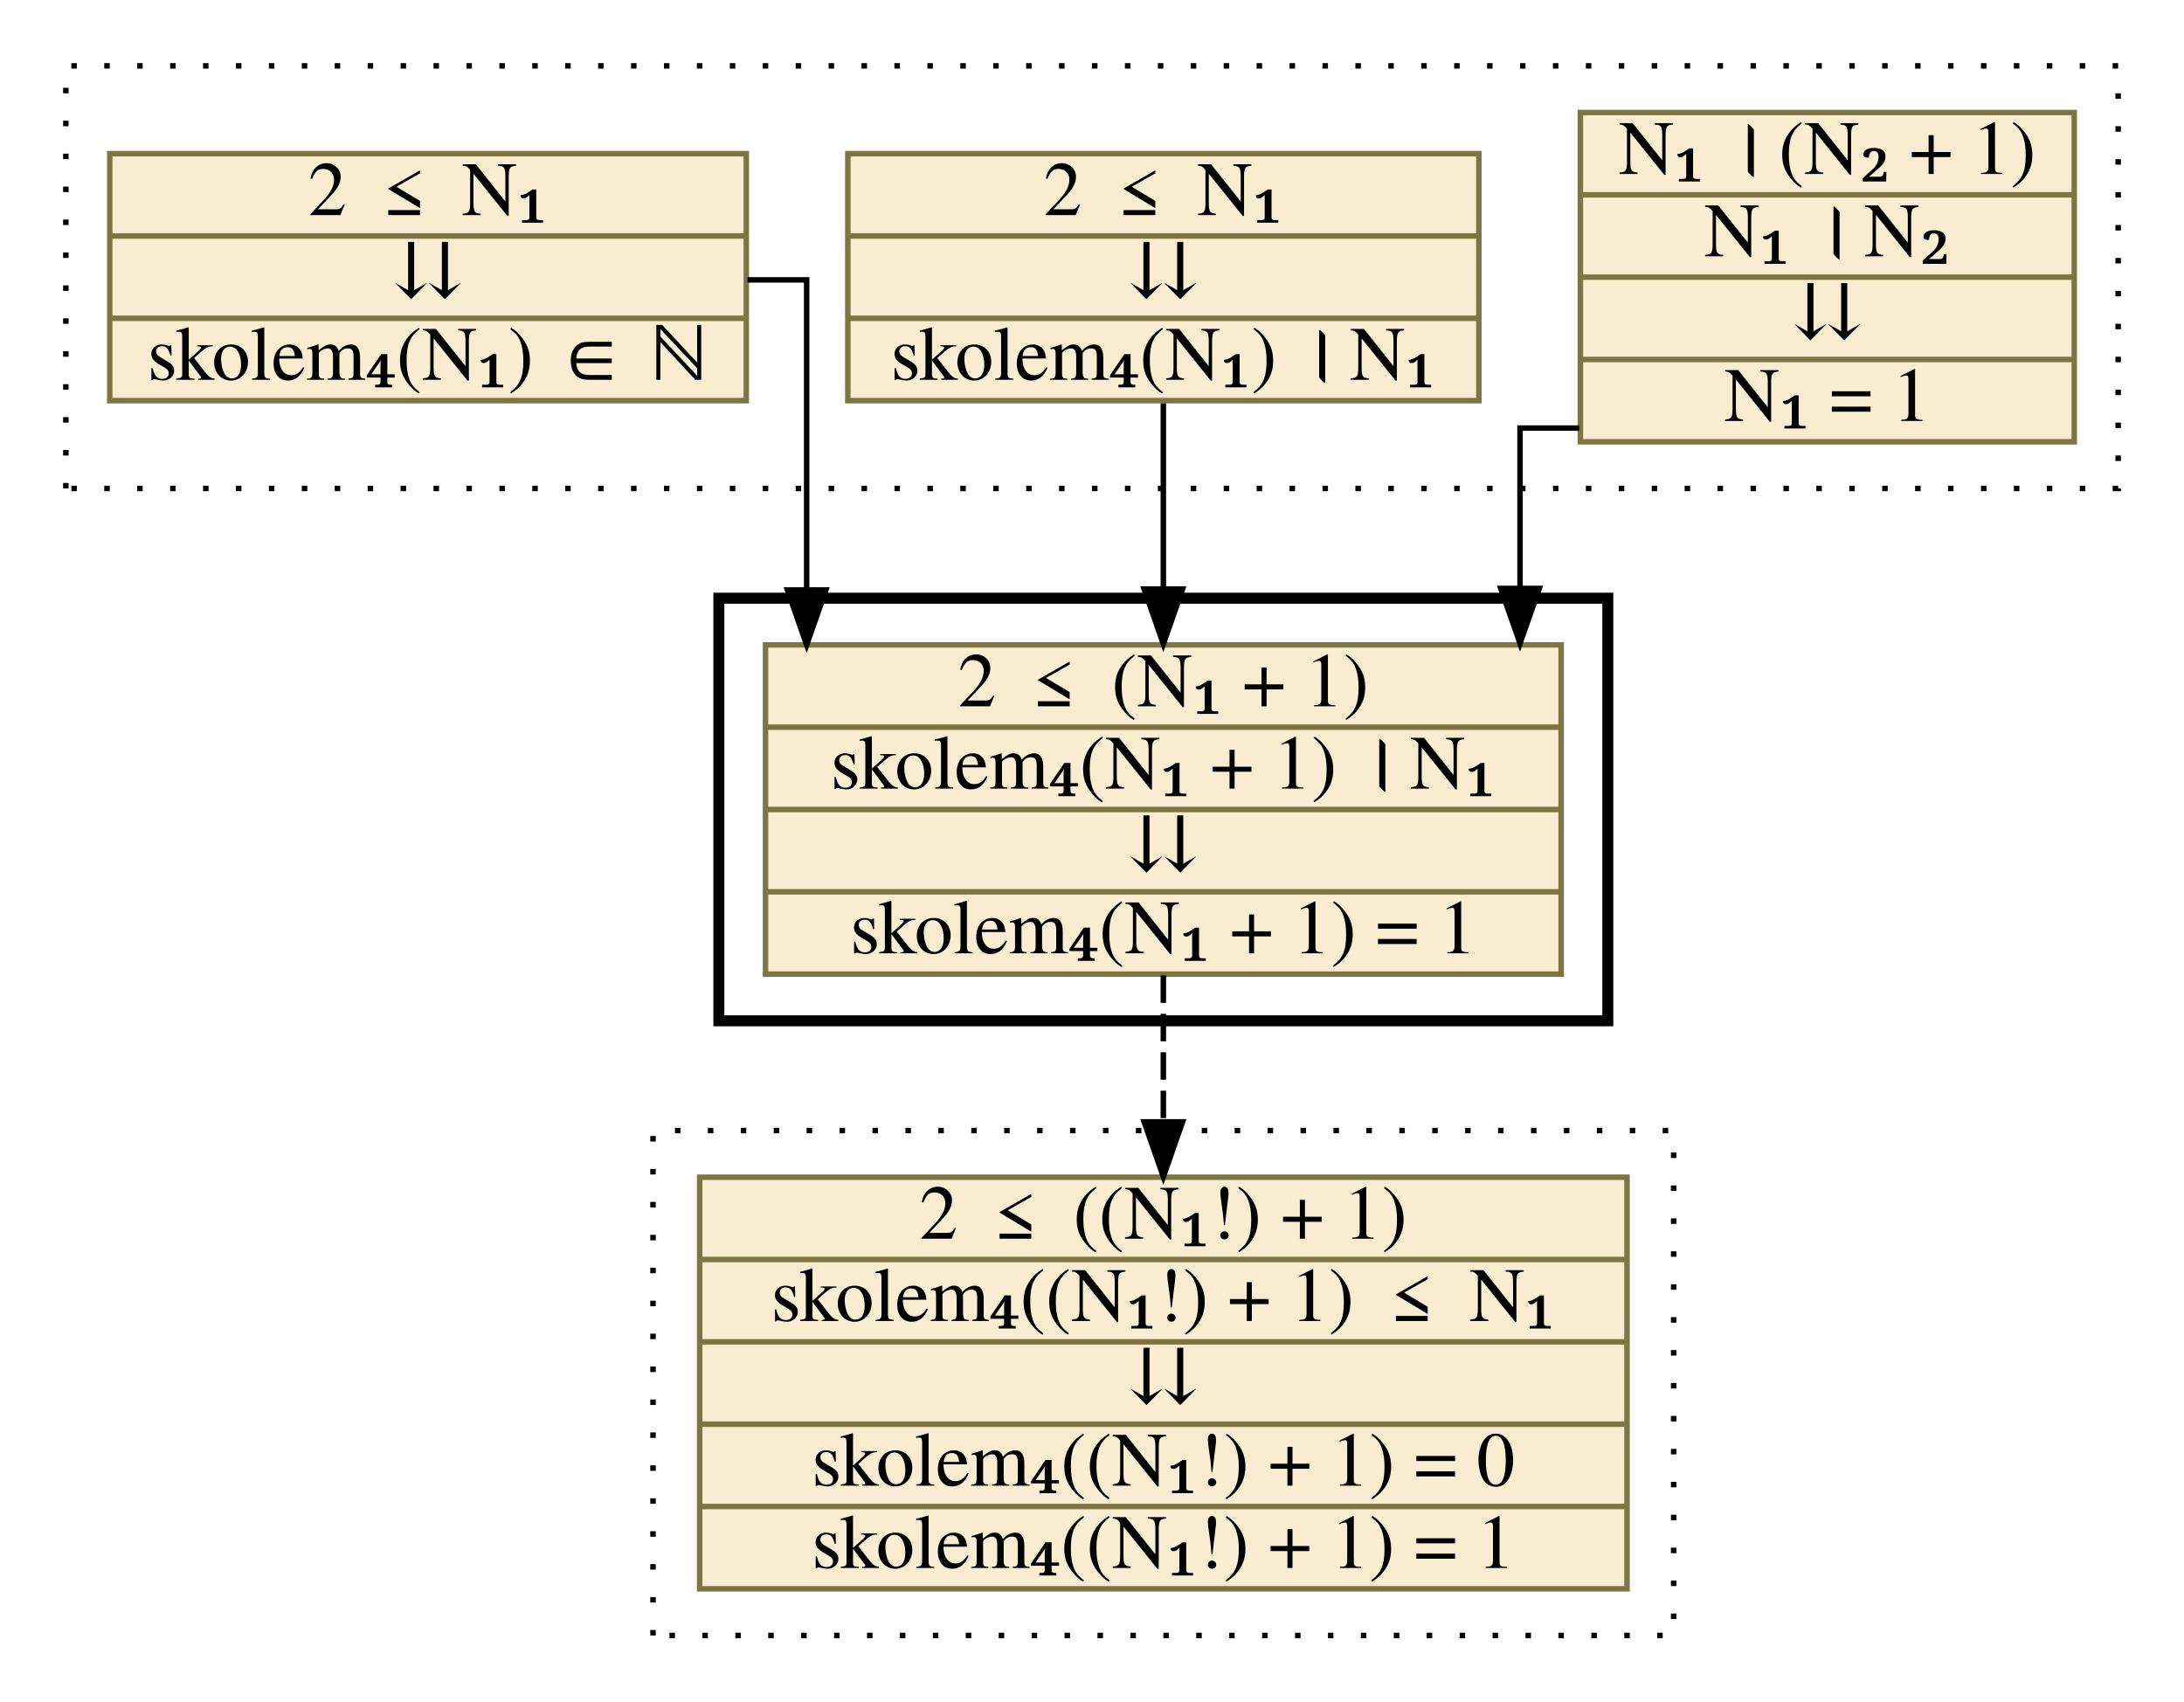
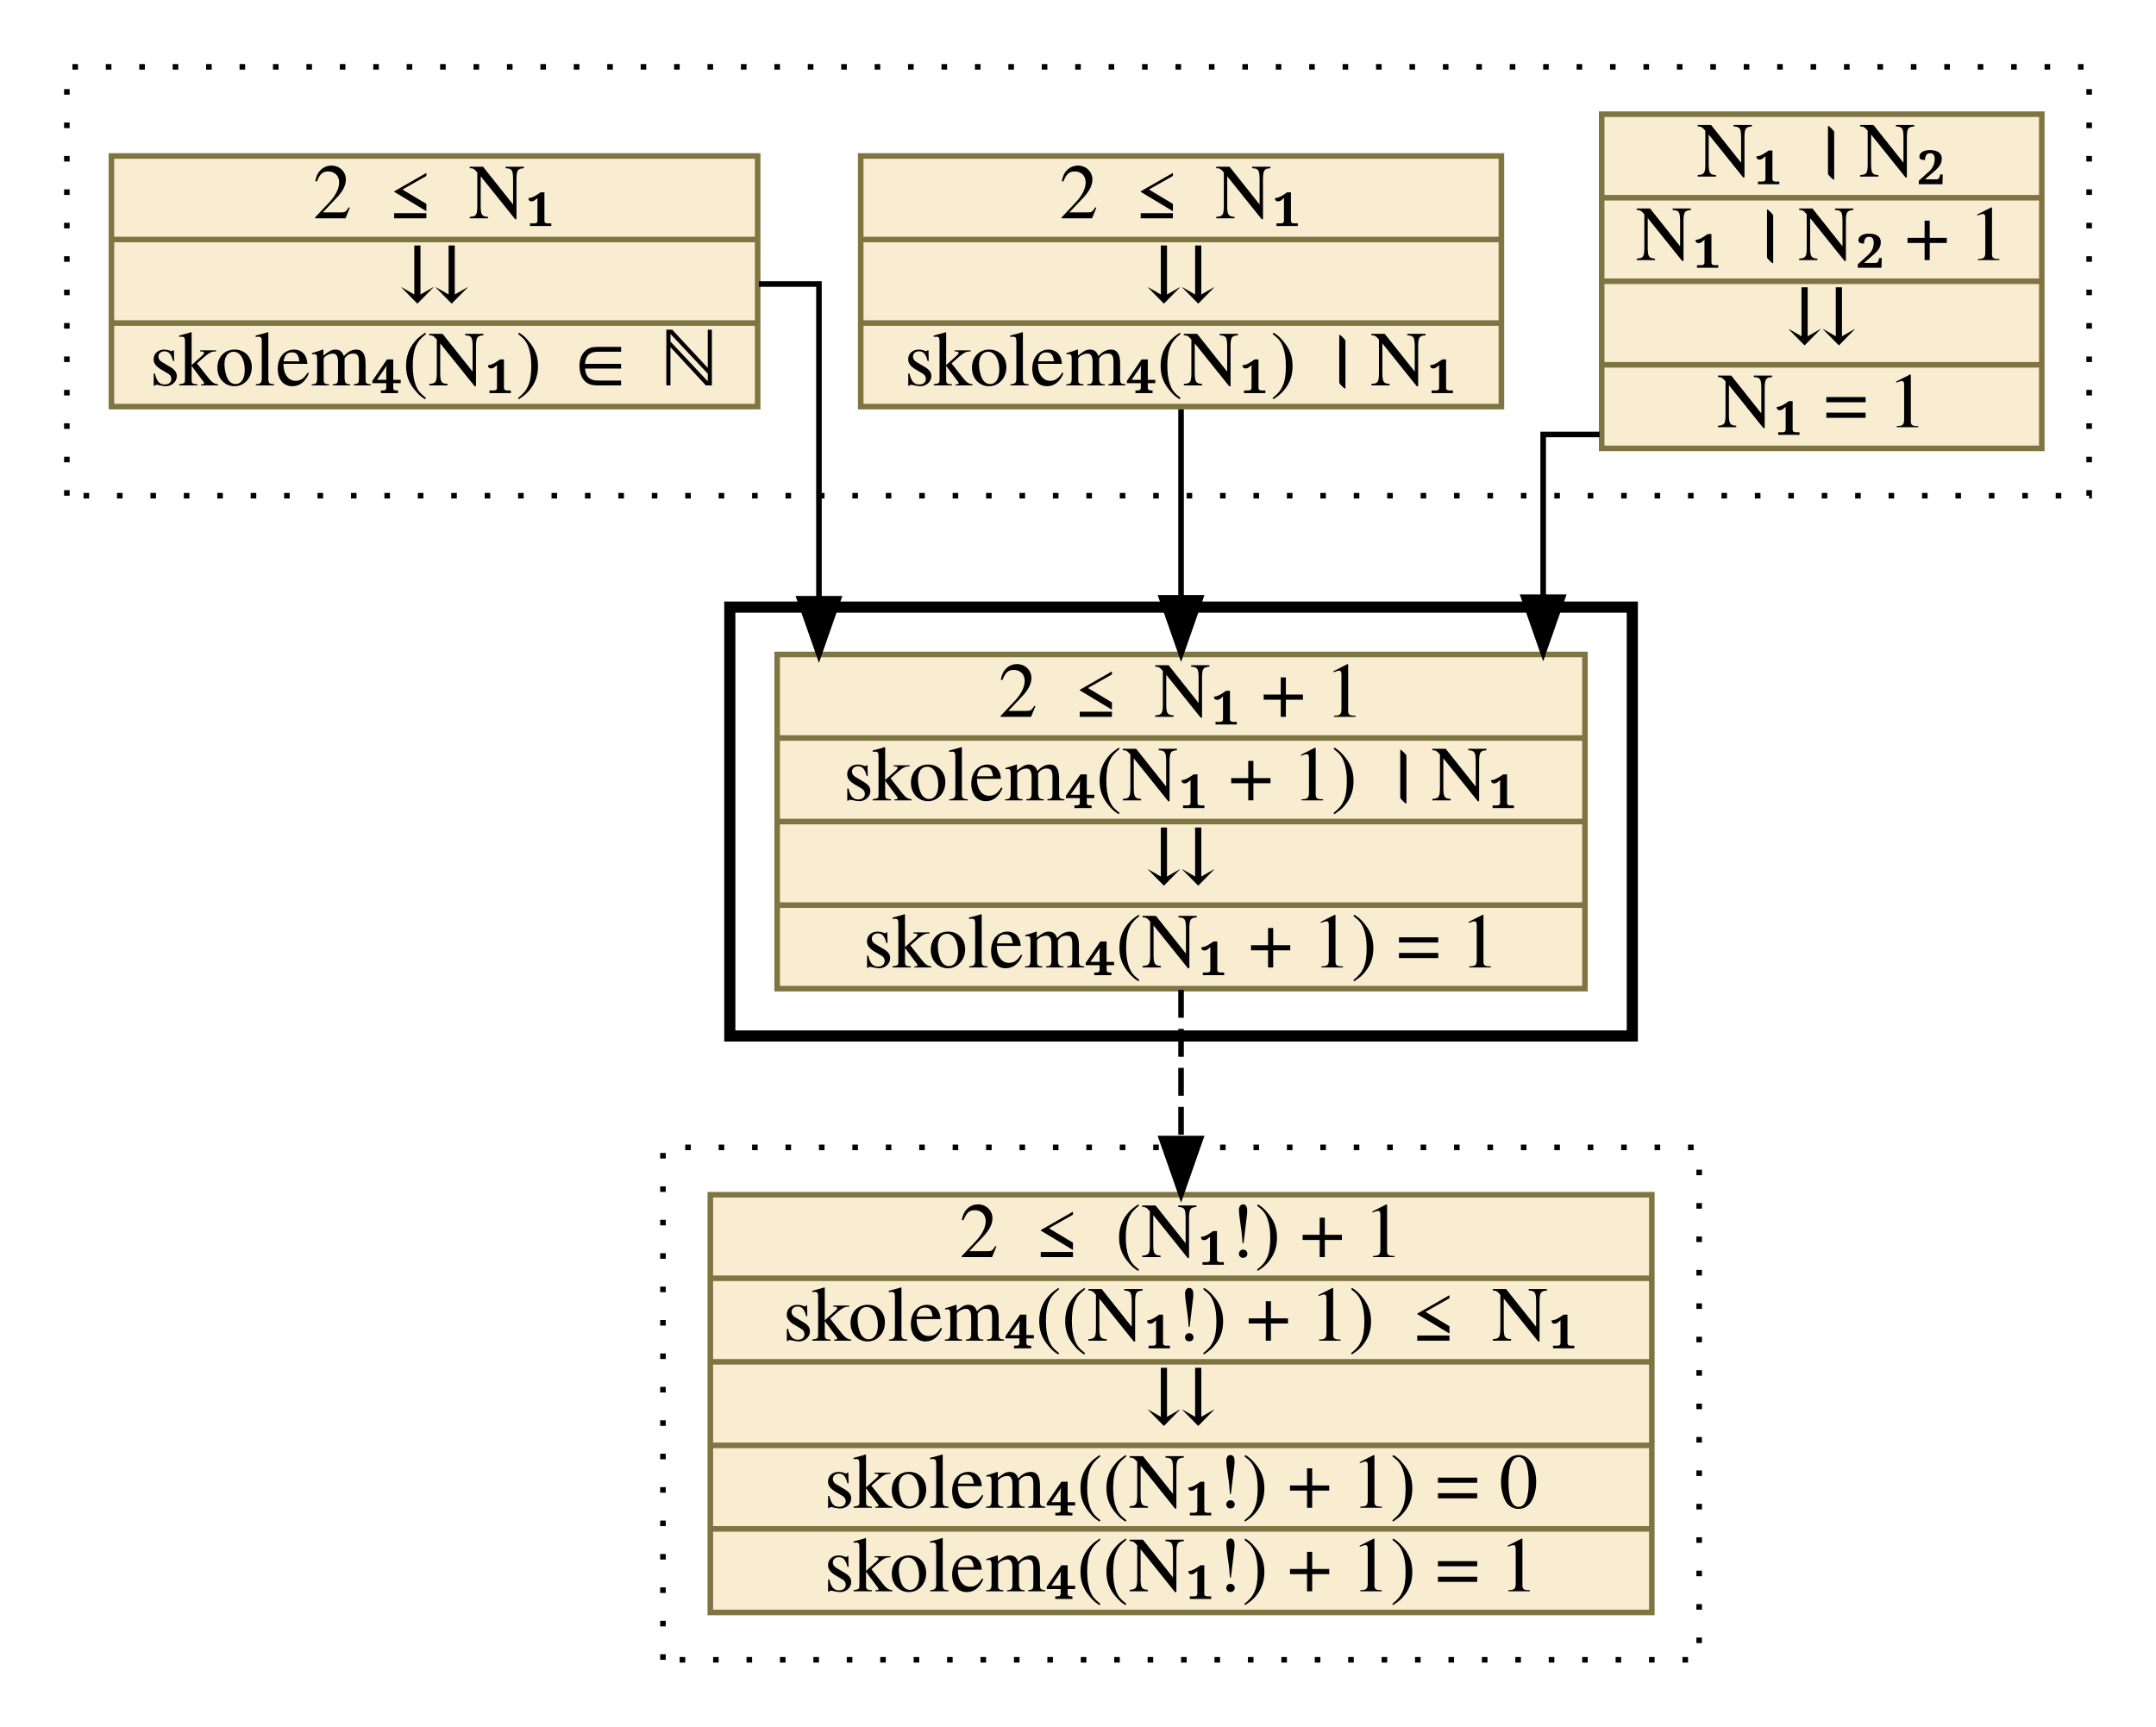
- <svg xmlns="http://www.w3.org/2000/svg" xmlns:xlink="http://www.w3.org/1999/xlink" width="398pt" height="310pt" viewBox="0.00 0.00 398.00 310.00">
+ <svg xmlns="http://www.w3.org/2000/svg" xmlns:xlink="http://www.w3.org/1999/xlink" width="387pt" height="310pt" viewBox="0.00 0.00 387.00 310.00">
  <g id="graph0" class="graph" transform="scale(1 1) rotate(0) translate(4 306)">
    <g id="clust1" class="cluster">
-       <polygon fill="transparent" stroke="black" stroke-dasharray="1,5" points="8,-217 8,-294 382,-294 382,-217 8,-217" />
+       <polygon fill="transparent" stroke="black" stroke-dasharray="1,5" points="8,-217 8,-294 371,-294 371,-217 8,-217" />
    </g>
    <g id="clust2" class="cluster">
      <polygon fill="transparent" stroke="black" stroke-width="2" points="127,-120 127,-197 289,-197 289,-120 127,-120" />
    </g>
    <g id="clust3" class="cluster">
      <polygon fill="transparent" stroke="black" stroke-dasharray="1,5" points="115,-8 115,-100 301,-100 301,-8 115,-8" />
    </g>
    <g id="node1" class="node">
      <g id="a_node1">
-         <a xlink:href="c_0_41.html" xlink:title="{N₁ । (N₂ + 1)|N₁ । N₂|⇊|N₁ = 1}" target="_parent">
-           <polygon fill="#f8edd1" stroke="#7f7542" points="284,-225.5 284,-285.5 374,-285.5 374,-225.5 284,-225.5" />
-           <text text-anchor="middle" x="329" y="-274.3" font-family="Times,serif" font-size="14.00">N₁ । (N₂ + 1)</text>
-           <polyline fill="none" stroke="#7f7542" points="284,-270.5 374,-270.5 " />
-           <text text-anchor="middle" x="329" y="-259.3" font-family="Times,serif" font-size="14.00">N₁ । N₂</text>
-           <polyline fill="none" stroke="#7f7542" points="284,-255.5 374,-255.5 " />
-           <text text-anchor="middle" x="329" y="-244.3" font-family="Times,serif" font-size="14.00">⇊</text>
-           <polyline fill="none" stroke="#7f7542" points="284,-240.5 374,-240.5 " />
-           <text text-anchor="middle" x="329" y="-229.3" font-family="Times,serif" font-size="14.00">N₁ = 1</text>
+         <a xlink:href="c_0_41.html" xlink:title="{N₁ । N₂|N₁ । N₂ + 1|⇊|N₁ = 1}" target="_parent">
+           <polygon fill="#f8edd1" stroke="#7f7542" points="283.5,-225.5 283.5,-285.5 362.5,-285.5 362.5,-225.5 283.5,-225.5" />
+           <text text-anchor="middle" x="323" y="-274.3" font-family="Times,serif" font-size="14.00">N₁ । N₂</text>
+           <polyline fill="none" stroke="#7f7542" points="283.5,-270.5 362.5,-270.5 " />
+           <text text-anchor="middle" x="323" y="-259.3" font-family="Times,serif" font-size="14.00">N₁ । N₂ + 1</text>
+           <polyline fill="none" stroke="#7f7542" points="283.5,-255.5 362.5,-255.5 " />
+           <text text-anchor="middle" x="323" y="-244.3" font-family="Times,serif" font-size="14.00">⇊</text>
+           <polyline fill="none" stroke="#7f7542" points="283.5,-240.5 362.5,-240.5 " />
+           <text text-anchor="middle" x="323" y="-229.3" font-family="Times,serif" font-size="14.00">N₁ = 1</text>
        </a>
      </g>
    </g>
    <g id="node4" class="node">
      <g id="a_node4">
-         <a xlink:href="c_0_74.html" xlink:title="{2 ≤ (N₁ + 1)|skolem₄(N₁ + 1) । N₁|⇊|skolem₄(N₁ + 1) = 1}" target="_parent">
+         <a xlink:href="c_0_74.html" xlink:title="{2 ≤ N₁ + 1|skolem₄(N₁ + 1) । N₁|⇊|skolem₄(N₁ + 1) = 1}" target="_parent">
          <polygon fill="#f8edd1" stroke="#7f7542" points="135.5,-128.5 135.5,-188.5 280.5,-188.5 280.5,-128.5 135.5,-128.5" />
-           <text text-anchor="middle" x="208" y="-177.3" font-family="Times,serif" font-size="14.00">2 ≤ (N₁ + 1)</text>
+           <text text-anchor="middle" x="208" y="-177.3" font-family="Times,serif" font-size="14.00">2 ≤ N₁ + 1</text>
          <polyline fill="none" stroke="#7f7542" points="135.5,-173.5 280.5,-173.5 " />
          <text text-anchor="middle" x="208" y="-162.3" font-family="Times,serif" font-size="14.00">skolem₄(N₁ + 1) । N₁</text>
          <polyline fill="none" stroke="#7f7542" points="135.5,-158.5 280.5,-158.5 " />
          <text text-anchor="middle" x="208" y="-147.3" font-family="Times,serif" font-size="14.00">⇊</text>
          <polyline fill="none" stroke="#7f7542" points="135.5,-143.5 280.5,-143.5 " />
          <text text-anchor="middle" x="208" y="-132.3" font-family="Times,serif" font-size="14.00">skolem₄(N₁ + 1) = 1</text>
        </a>
      </g>
    </g>
    <g id="edge1" class="edge">
-       <path fill="none" stroke="black" d="M283.8,-228C277.43,-228 273,-228 273,-228 273,-228 273,-198.78 273,-198.78" />
+       <path fill="none" stroke="black" d="M283.12,-228C277.18,-228 273,-228 273,-228 273,-228 273,-198.78 273,-198.78" />
      <polygon fill="black" stroke="black" points="276.5,-198.78 273,-188.78 269.5,-198.78 276.5,-198.78" />
    </g>
    <g id="node2" class="node">
      <g id="a_node2">
        <a xlink:href="c_0_53.html" xlink:title="{2 ≤ N₁|⇊|skolem₄(N₁) । N₁}" target="_parent">
          <polygon fill="#f8edd1" stroke="#7f7542" points="150.5,-233 150.5,-278 265.5,-278 265.5,-233 150.5,-233" />
          <text text-anchor="middle" x="208" y="-266.8" font-family="Times,serif" font-size="14.00">2 ≤ N₁</text>
          <polyline fill="none" stroke="#7f7542" points="150.5,-263 265.5,-263 " />
          <text text-anchor="middle" x="208" y="-251.8" font-family="Times,serif" font-size="14.00">⇊</text>
          <polyline fill="none" stroke="#7f7542" points="150.5,-248 265.5,-248 " />
          <text text-anchor="middle" x="208" y="-236.8" font-family="Times,serif" font-size="14.00">skolem₄(N₁) । N₁</text>
        </a>
      </g>
    </g>
    <g id="edge2" class="edge">
      <path fill="none" stroke="black" d="M208,-232.51C208,-232.51 208,-198.67 208,-198.67" />
      <polygon fill="black" stroke="black" points="211.5,-198.67 208,-188.67 204.5,-198.67 211.5,-198.67" />
    </g>
    <g id="node3" class="node">
      <g id="a_node3">
        <a xlink:href="c_0_55.html" xlink:title="{2 ≤ N₁|⇊|skolem₄(N₁) ∈ ℕ}" target="_parent">
          <polygon fill="#f8edd1" stroke="#7f7542" points="16,-233 16,-278 132,-278 132,-233 16,-233" />
          <text text-anchor="middle" x="74" y="-266.8" font-family="Times,serif" font-size="14.00">2 ≤ N₁</text>
          <polyline fill="none" stroke="#7f7542" points="16,-263 132,-263 " />
          <text text-anchor="middle" x="74" y="-251.8" font-family="Times,serif" font-size="14.00">⇊</text>
          <polyline fill="none" stroke="#7f7542" points="16,-248 132,-248 " />
          <text text-anchor="middle" x="74" y="-236.8" font-family="Times,serif" font-size="14.00">skolem₄(N₁) ∈ ℕ</text>
        </a>
      </g>
    </g>
    <g id="edge3" class="edge">
      <path fill="none" stroke="black" d="M132.22,-255C138.69,-255 143,-255 143,-255 143,-255 143,-198.5 143,-198.5" />
      <polygon fill="black" stroke="black" points="146.5,-198.5 143,-188.5 139.5,-198.5 146.5,-198.5" />
    </g>
    <g id="node5" class="node">
      <g id="a_node5">
-         <a xlink:href="c_0_89.html" xlink:title="{2 ≤ ((N₁!) + 1)|skolem₄((N₁!) + 1) ≤ N₁|⇊|skolem₄((N₁!) + 1) = 0|skolem₄((N₁!) + 1) = 1}" target="_parent">
+         <a xlink:href="c_0_89.html" xlink:title="{2 ≤ (N₁!) + 1|skolem₄((N₁!) + 1) ≤ N₁|⇊|skolem₄((N₁!) + 1) = 0|skolem₄((N₁!) + 1) = 1}" target="_parent">
          <polygon fill="#f8edd1" stroke="#7f7542" points="123.5,-16.5 123.5,-91.5 292.5,-91.5 292.5,-16.5 123.5,-16.5" />
-           <text text-anchor="middle" x="208" y="-80.3" font-family="Times,serif" font-size="14.00">2 ≤ ((N₁!) + 1)</text>
+           <text text-anchor="middle" x="208" y="-80.3" font-family="Times,serif" font-size="14.00">2 ≤ (N₁!) + 1</text>
          <polyline fill="none" stroke="#7f7542" points="123.5,-76.5 292.5,-76.5 " />
          <text text-anchor="middle" x="208" y="-65.3" font-family="Times,serif" font-size="14.00">skolem₄((N₁!) + 1) ≤ N₁</text>
          <polyline fill="none" stroke="#7f7542" points="123.5,-61.5 292.5,-61.5 " />
          <text text-anchor="middle" x="208" y="-50.3" font-family="Times,serif" font-size="14.00">⇊</text>
          <polyline fill="none" stroke="#7f7542" points="123.5,-46.5 292.5,-46.5 " />
          <text text-anchor="middle" x="208" y="-35.3" font-family="Times,serif" font-size="14.00">skolem₄((N₁!) + 1) = 0</text>
          <polyline fill="none" stroke="#7f7542" points="123.5,-31.5 292.5,-31.5 " />
          <text text-anchor="middle" x="208" y="-20.3" font-family="Times,serif" font-size="14.00">skolem₄((N₁!) + 1) = 1</text>
        </a>
      </g>
    </g>
    <g id="edge4" class="edge">
      <path fill="none" stroke="black" stroke-dasharray="5,2" d="M208,-128.27C208,-128.27 208,-101.59 208,-101.59" />
      <polygon fill="black" stroke="black" points="211.5,-101.59 208,-91.59 204.5,-101.59 211.5,-101.59" />
    </g>
  </g>
</svg>
